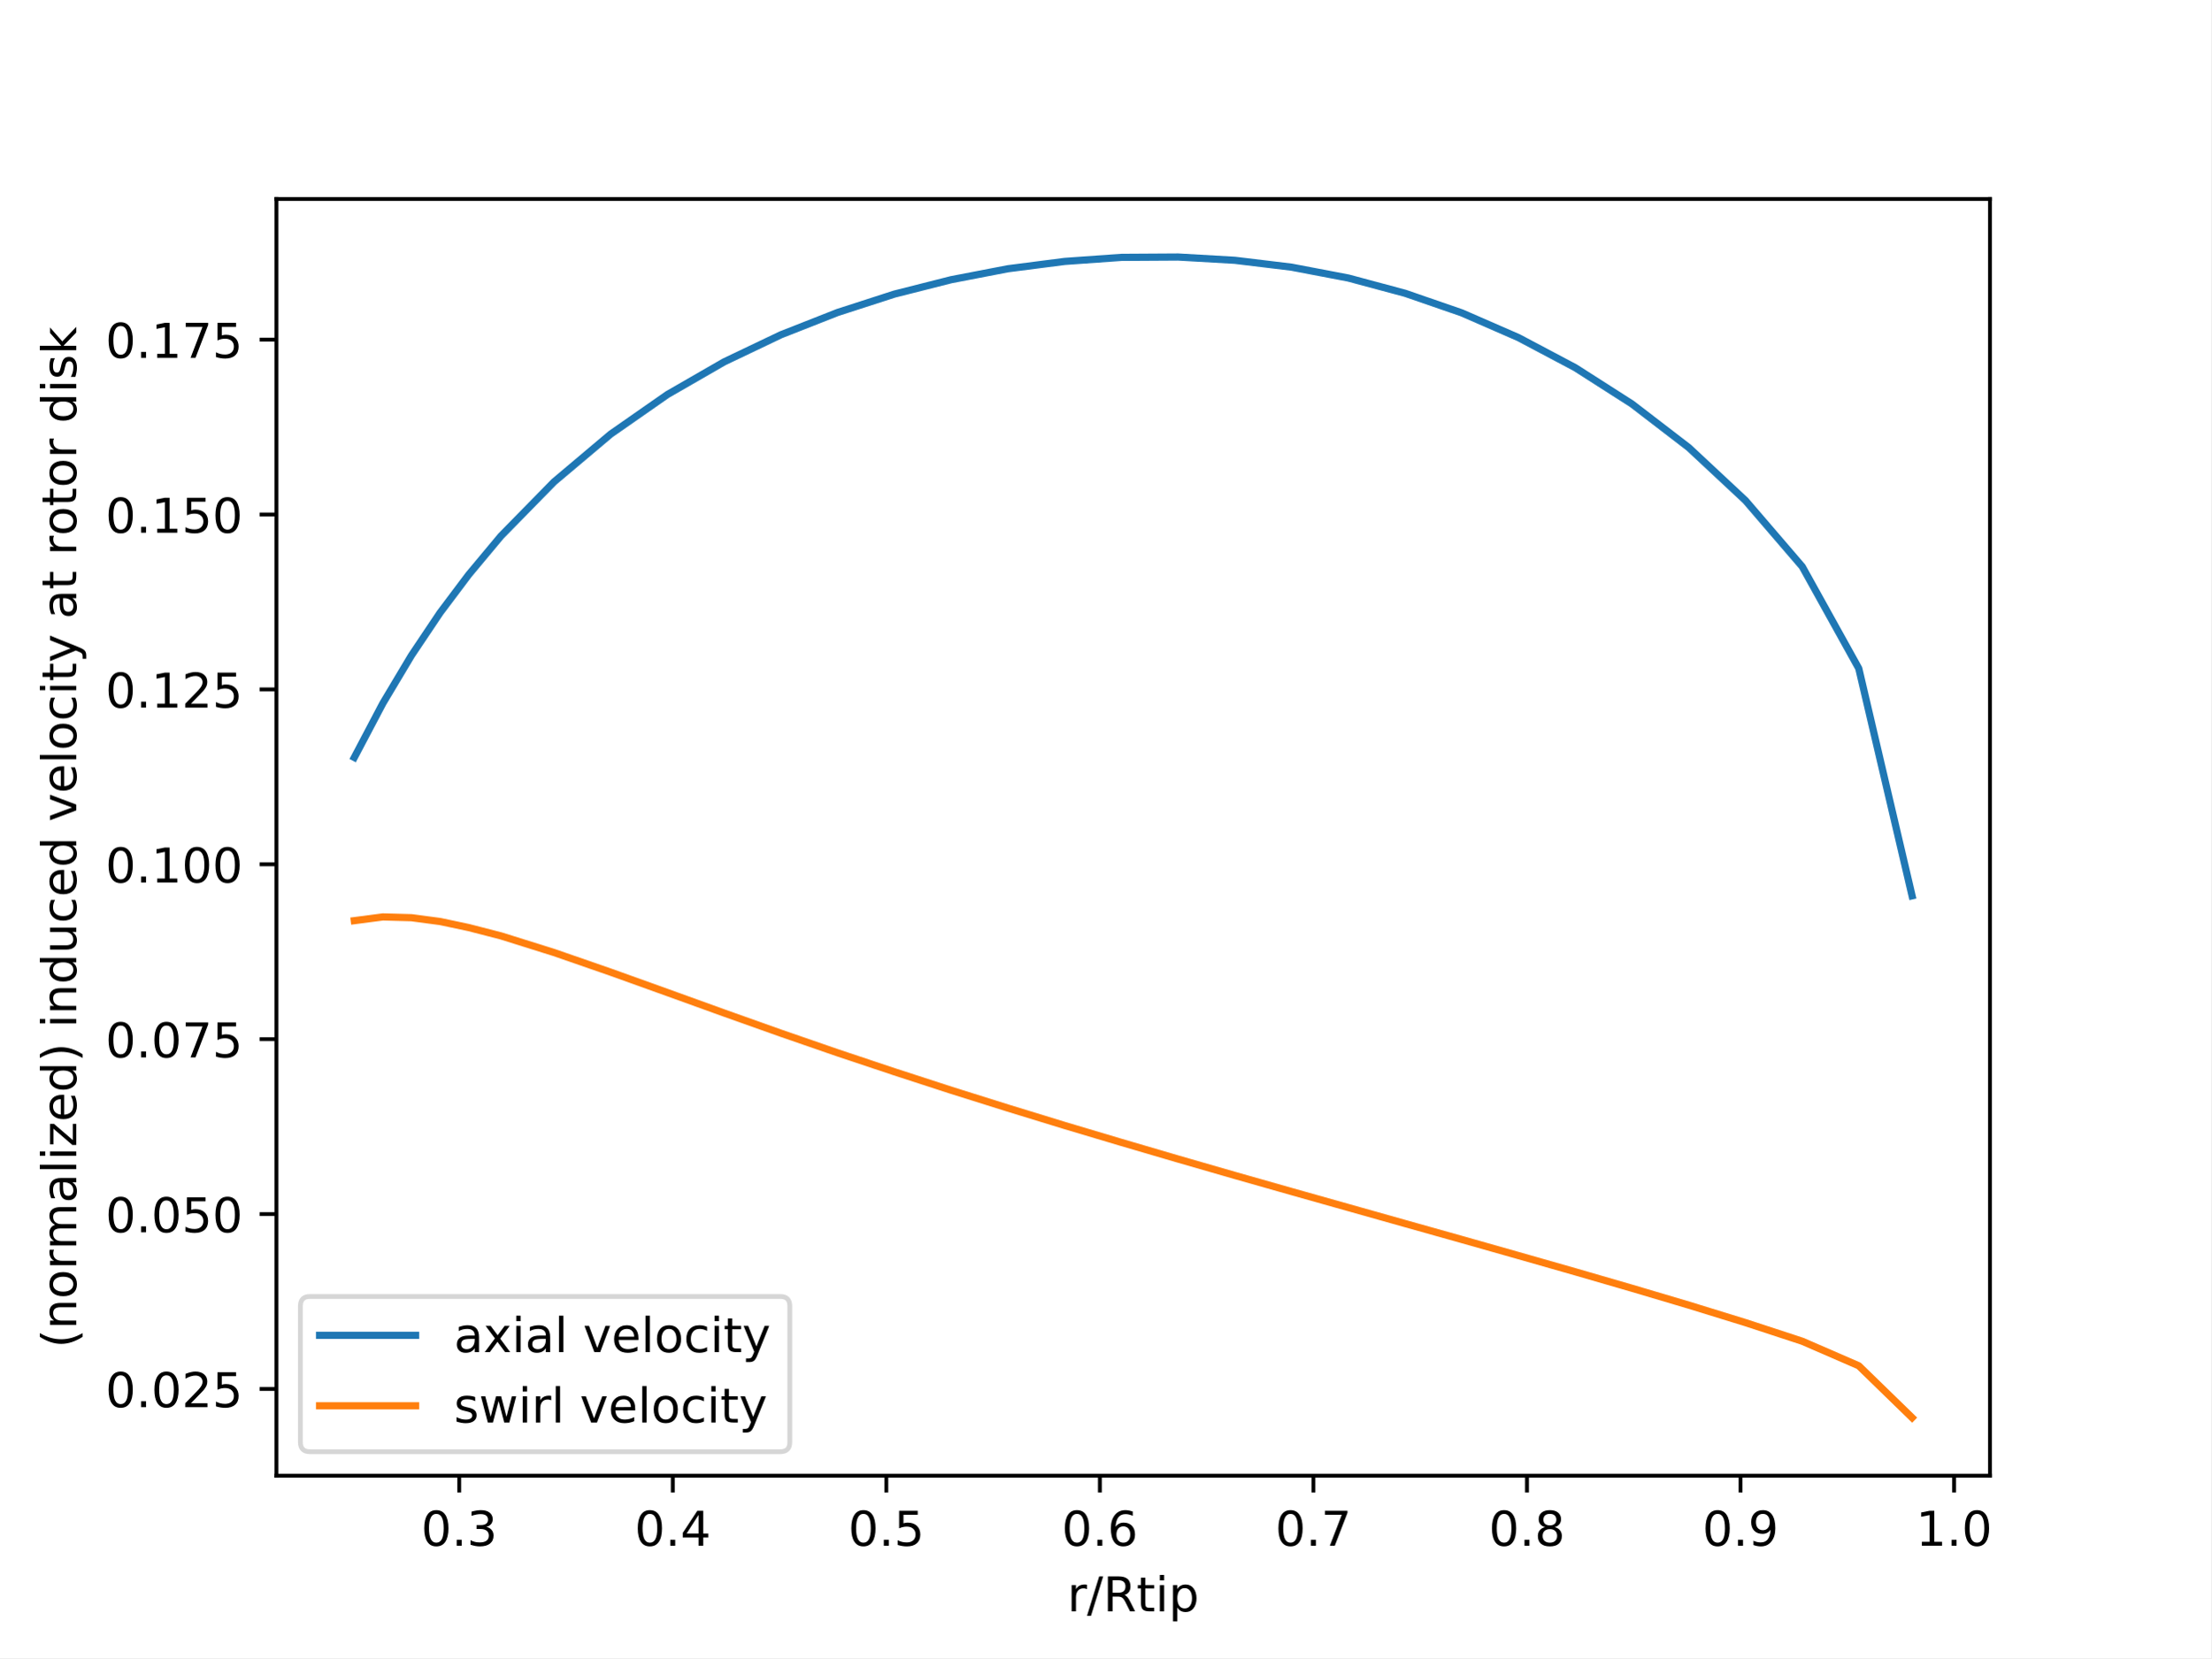
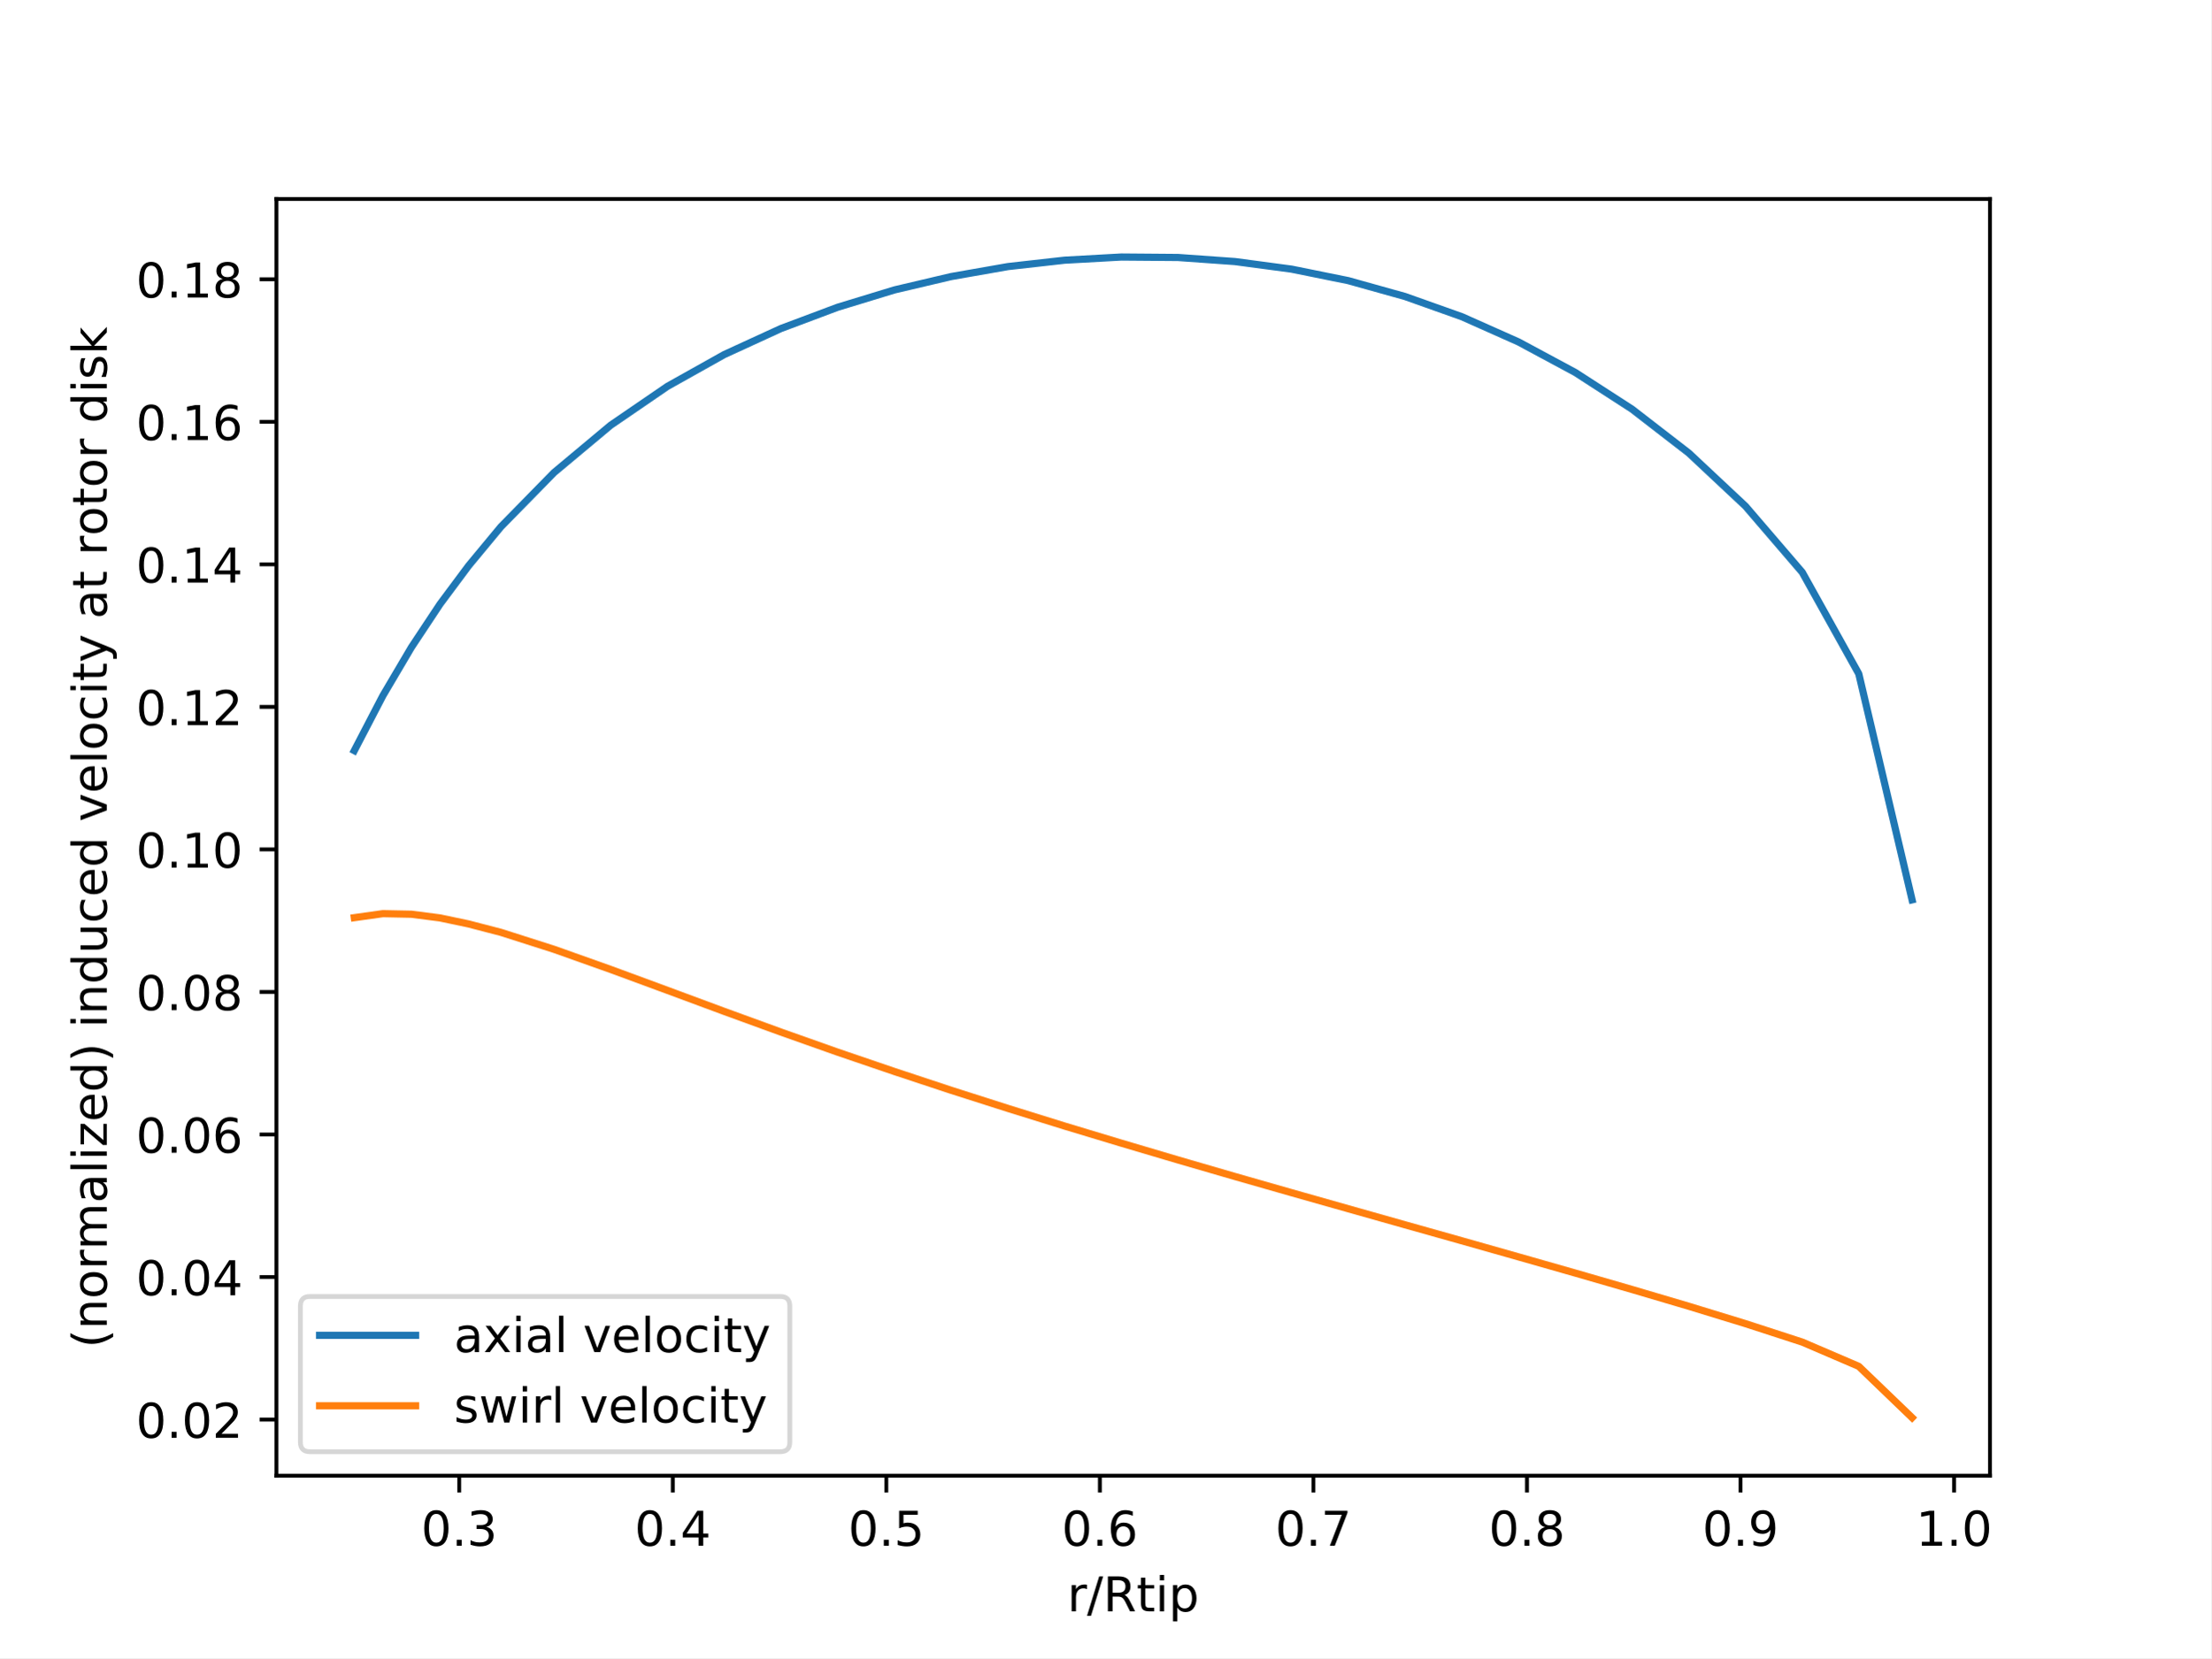
<svg xmlns="http://www.w3.org/2000/svg" xmlns:xlink="http://www.w3.org/1999/xlink" height="345.6pt" version="1.1" viewBox="0 0 460.8 345.6" width="460.8pt">
  <defs>
    <style type="text/css">
*{stroke-linecap:butt;stroke-linejoin:round;white-space:pre;}
  </style>
  </defs>
  <g id="figure_1">
    <g id="patch_1">
      <path d="M 0 345.6  L 460.8 345.6  L 460.8 0  L 0 0  z " style="fill:#ffffff;" />
    </g>
    <g id="axes_1">
      <g id="patch_2">
        <path d="M 57.6 307.584  L 414.72 307.584  L 414.72 41.472  L 57.6 41.472  z " style="fill:#ffffff;" />
      </g>
      <g id="matplotlib.axis_1">
        <g id="xtick_1">
          <g id="line2d_1">
            <defs>
-               <path d="M 0 0  L 0 3.5  " id="me7fca3e702" style="stroke:#000000;stroke-width:0.8;" />
-             </defs>
-             <g>
-               <use style="stroke:#000000;stroke-width:0.8;" x="95.7" xlink:href="#me7fca3e702" y="307.584" />
+               <path d="M 0 0  L 0 3.5  " id="mba4046542f" style="stroke:#000000;stroke-width:0.8;" />
+             </defs>
+             <g>
+               <use style="stroke:#000000;stroke-width:0.8;" x="95.7" xlink:href="#mba4046542f" y="307.584" />
            </g>
          </g>
          <g id="text_1">
            <defs>
              <path d="M 31.781 66.406  Q 24.172 66.406 20.328 58.906  Q 16.5 51.422 16.5 36.375  Q 16.5 21.391 20.328 13.891  Q 24.172 6.391 31.781 6.391  Q 39.453 6.391 43.281 13.891  Q 47.125 21.391 47.125 36.375  Q 47.125 51.422 43.281 58.906  Q 39.453 66.406 31.781 66.406  z M 31.781 74.219  Q 44.047 74.219 50.516 64.516  Q 56.984 54.828 56.984 36.375  Q 56.984 17.969 50.516 8.266  Q 44.047 -1.422 31.781 -1.422  Q 19.531 -1.422 13.062 8.266  Q 6.594 17.969 6.594 36.375  Q 6.594 54.828 13.062 64.516  Q 19.531 74.219 31.781 74.219  z " id="DejaVuSans-48" />
              <path d="M 10.688 12.406  L 21 12.406  L 21 0  L 10.688 0  z " id="DejaVuSans-46" />
              <path d="M 40.578 39.312  Q 47.656 37.797 51.625 33  Q 55.609 28.219 55.609 21.188  Q 55.609 10.406 48.188 4.484  Q 40.766 -1.422 27.094 -1.422  Q 22.516 -1.422 17.656 -0.516  Q 12.797 0.391 7.625 2.203  L 7.625 11.719  Q 11.719 9.328 16.594 8.109  Q 21.484 6.891 26.812 6.891  Q 36.078 6.891 40.938 10.547  Q 45.797 14.203 45.797 21.188  Q 45.797 27.641 41.281 31.266  Q 36.766 34.906 28.719 34.906  L 20.219 34.906  L 20.219 43.016  L 29.109 43.016  Q 36.375 43.016 40.234 45.922  Q 44.094 48.828 44.094 54.297  Q 44.094 59.906 40.109 62.906  Q 36.141 65.922 28.719 65.922  Q 24.656 65.922 20.016 65.031  Q 15.375 64.156 9.812 62.312  L 9.812 71.094  Q 15.438 72.656 20.344 73.438  Q 25.25 74.219 29.594 74.219  Q 40.828 74.219 47.359 69.109  Q 53.906 64.016 53.906 55.328  Q 53.906 49.266 50.438 45.094  Q 46.969 40.922 40.578 39.312  z " id="DejaVuSans-51" />
            </defs>
            <g transform="translate(87.74832 322.1824)scale(0.1 -0.1)">
              <use xlink:href="#DejaVuSans-48" />
              <use x="63.623" xlink:href="#DejaVuSans-46" />
              <use x="95.41" xlink:href="#DejaVuSans-51" />
            </g>
          </g>
        </g>
        <g id="xtick_2">
          <g id="line2d_2">
            <g>
-               <use style="stroke:#000000;stroke-width:0.8;" x="140.206" xlink:href="#me7fca3e702" y="307.584" />
+               <use style="stroke:#000000;stroke-width:0.8;" x="140.206" xlink:href="#mba4046542f" y="307.584" />
            </g>
          </g>
          <g id="text_2">
            <defs>
              <path d="M 37.797 64.312  L 12.891 25.391  L 37.797 25.391  z M 35.203 72.906  L 47.609 72.906  L 47.609 25.391  L 58.016 25.391  L 58.016 17.188  L 47.609 17.188  L 47.609 0  L 37.797 0  L 37.797 17.188  L 4.891 17.188  L 4.891 26.703  z " id="DejaVuSans-52" />
            </defs>
            <g transform="translate(132.2541 322.1824)scale(0.1 -0.1)">
              <use xlink:href="#DejaVuSans-48" />
              <use x="63.623" xlink:href="#DejaVuSans-46" />
              <use x="95.41" xlink:href="#DejaVuSans-52" />
            </g>
          </g>
        </g>
        <g id="xtick_3">
          <g id="line2d_3">
            <g>
-               <use style="stroke:#000000;stroke-width:0.8;" x="184.711" xlink:href="#me7fca3e702" y="307.584" />
+               <use style="stroke:#000000;stroke-width:0.8;" x="184.711" xlink:href="#mba4046542f" y="307.584" />
            </g>
          </g>
          <g id="text_3">
            <defs>
              <path d="M 10.797 72.906  L 49.516 72.906  L 49.516 64.594  L 19.828 64.594  L 19.828 46.734  Q 21.969 47.469 24.109 47.828  Q 26.266 48.188 28.422 48.188  Q 40.625 48.188 47.75 41.5  Q 54.891 34.812 54.891 23.391  Q 54.891 11.625 47.562 5.094  Q 40.234 -1.422 26.906 -1.422  Q 22.312 -1.422 17.547 -0.641  Q 12.797 0.141 7.719 1.703  L 7.719 11.625  Q 12.109 9.234 16.797 8.062  Q 21.484 6.891 26.703 6.891  Q 35.156 6.891 40.078 11.328  Q 45.016 15.766 45.016 23.391  Q 45.016 31 40.078 35.438  Q 35.156 39.891 26.703 39.891  Q 22.75 39.891 18.812 39.016  Q 14.891 38.141 10.797 36.281  z " id="DejaVuSans-53" />
            </defs>
            <g transform="translate(176.7598 322.1824)scale(0.1 -0.1)">
              <use xlink:href="#DejaVuSans-48" />
              <use x="63.623" xlink:href="#DejaVuSans-46" />
              <use x="95.41" xlink:href="#DejaVuSans-53" />
            </g>
          </g>
        </g>
        <g id="xtick_4">
          <g id="line2d_4">
            <g>
-               <use style="stroke:#000000;stroke-width:0.8;" x="229.217" xlink:href="#me7fca3e702" y="307.584" />
+               <use style="stroke:#000000;stroke-width:0.8;" x="229.217" xlink:href="#mba4046542f" y="307.584" />
            </g>
          </g>
          <g id="text_4">
            <defs>
              <path d="M 33.016 40.375  Q 26.375 40.375 22.484 35.828  Q 18.609 31.297 18.609 23.391  Q 18.609 15.531 22.484 10.953  Q 26.375 6.391 33.016 6.391  Q 39.656 6.391 43.531 10.953  Q 47.406 15.531 47.406 23.391  Q 47.406 31.297 43.531 35.828  Q 39.656 40.375 33.016 40.375  z M 52.594 71.297  L 52.594 62.312  Q 48.875 64.062 45.094 64.984  Q 41.312 65.922 37.594 65.922  Q 27.828 65.922 22.672 59.328  Q 17.531 52.734 16.797 39.406  Q 19.672 43.656 24.016 45.922  Q 28.375 48.188 33.594 48.188  Q 44.578 48.188 50.953 41.516  Q 57.328 34.859 57.328 23.391  Q 57.328 12.156 50.688 5.359  Q 44.047 -1.422 33.016 -1.422  Q 20.359 -1.422 13.672 8.266  Q 6.984 17.969 6.984 36.375  Q 6.984 53.656 15.188 63.938  Q 23.391 74.219 37.203 74.219  Q 40.922 74.219 44.703 73.484  Q 48.484 72.75 52.594 71.297  z " id="DejaVuSans-54" />
            </defs>
            <g transform="translate(221.2655 322.1824)scale(0.1 -0.1)">
              <use xlink:href="#DejaVuSans-48" />
              <use x="63.623" xlink:href="#DejaVuSans-46" />
              <use x="95.41" xlink:href="#DejaVuSans-54" />
            </g>
          </g>
        </g>
        <g id="xtick_5">
          <g id="line2d_5">
            <g>
-               <use style="stroke:#000000;stroke-width:0.8;" x="273.723" xlink:href="#me7fca3e702" y="307.584" />
+               <use style="stroke:#000000;stroke-width:0.8;" x="273.723" xlink:href="#mba4046542f" y="307.584" />
            </g>
          </g>
          <g id="text_5">
            <defs>
              <path d="M 8.203 72.906  L 55.078 72.906  L 55.078 68.703  L 28.609 0  L 18.312 0  L 43.219 64.594  L 8.203 64.594  z " id="DejaVuSans-55" />
            </defs>
            <g transform="translate(265.7713 322.1824)scale(0.1 -0.1)">
              <use xlink:href="#DejaVuSans-48" />
              <use x="63.623" xlink:href="#DejaVuSans-46" />
              <use x="95.41" xlink:href="#DejaVuSans-55" />
            </g>
          </g>
        </g>
        <g id="xtick_6">
          <g id="line2d_6">
            <g>
-               <use style="stroke:#000000;stroke-width:0.8;" x="318.229" xlink:href="#me7fca3e702" y="307.584" />
+               <use style="stroke:#000000;stroke-width:0.8;" x="318.229" xlink:href="#mba4046542f" y="307.584" />
            </g>
          </g>
          <g id="text_6">
            <defs>
              <path d="M 31.781 34.625  Q 24.75 34.625 20.719 30.859  Q 16.703 27.094 16.703 20.516  Q 16.703 13.922 20.719 10.156  Q 24.75 6.391 31.781 6.391  Q 38.812 6.391 42.859 10.172  Q 46.922 13.969 46.922 20.516  Q 46.922 27.094 42.891 30.859  Q 38.875 34.625 31.781 34.625  z M 21.922 38.812  Q 15.578 40.375 12.031 44.719  Q 8.5 49.078 8.5 55.328  Q 8.5 64.062 14.719 69.141  Q 20.953 74.219 31.781 74.219  Q 42.672 74.219 48.875 69.141  Q 55.078 64.062 55.078 55.328  Q 55.078 49.078 51.531 44.719  Q 48 40.375 41.703 38.812  Q 48.828 37.156 52.797 32.312  Q 56.781 27.484 56.781 20.516  Q 56.781 9.906 50.312 4.234  Q 43.844 -1.422 31.781 -1.422  Q 19.734 -1.422 13.25 4.234  Q 6.781 9.906 6.781 20.516  Q 6.781 27.484 10.781 32.312  Q 14.797 37.156 21.922 38.812  z M 18.312 54.391  Q 18.312 48.734 21.844 45.562  Q 25.391 42.391 31.781 42.391  Q 38.141 42.391 41.719 45.562  Q 45.312 48.734 45.312 54.391  Q 45.312 60.062 41.719 63.234  Q 38.141 66.406 31.781 66.406  Q 25.391 66.406 21.844 63.234  Q 18.312 60.062 18.312 54.391  z " id="DejaVuSans-56" />
            </defs>
            <g transform="translate(310.277 322.1824)scale(0.1 -0.1)">
              <use xlink:href="#DejaVuSans-48" />
              <use x="63.623" xlink:href="#DejaVuSans-46" />
              <use x="95.41" xlink:href="#DejaVuSans-56" />
            </g>
          </g>
        </g>
        <g id="xtick_7">
          <g id="line2d_7">
            <g>
-               <use style="stroke:#000000;stroke-width:0.8;" x="362.734" xlink:href="#me7fca3e702" y="307.584" />
+               <use style="stroke:#000000;stroke-width:0.8;" x="362.734" xlink:href="#mba4046542f" y="307.584" />
            </g>
          </g>
          <g id="text_7">
            <defs>
              <path d="M 10.984 1.516  L 10.984 10.5  Q 14.703 8.734 18.5 7.812  Q 22.312 6.891 25.984 6.891  Q 35.75 6.891 40.891 13.453  Q 46.047 20.016 46.781 33.406  Q 43.953 29.203 39.594 26.953  Q 35.25 24.703 29.984 24.703  Q 19.047 24.703 12.672 31.312  Q 6.297 37.938 6.297 49.422  Q 6.297 60.641 12.938 67.422  Q 19.578 74.219 30.609 74.219  Q 43.266 74.219 49.922 64.516  Q 56.594 54.828 56.594 36.375  Q 56.594 19.141 48.406 8.859  Q 40.234 -1.422 26.422 -1.422  Q 22.703 -1.422 18.891 -0.688  Q 15.094 0.047 10.984 1.516  z M 30.609 32.422  Q 37.25 32.422 41.125 36.953  Q 45.016 41.5 45.016 49.422  Q 45.016 57.281 41.125 61.844  Q 37.25 66.406 30.609 66.406  Q 23.969 66.406 20.094 61.844  Q 16.219 57.281 16.219 49.422  Q 16.219 41.5 20.094 36.953  Q 23.969 32.422 30.609 32.422  z " id="DejaVuSans-57" />
            </defs>
            <g transform="translate(354.7828 322.1824)scale(0.1 -0.1)">
              <use xlink:href="#DejaVuSans-48" />
              <use x="63.623" xlink:href="#DejaVuSans-46" />
              <use x="95.41" xlink:href="#DejaVuSans-57" />
            </g>
          </g>
        </g>
        <g id="xtick_8">
          <g id="line2d_8">
            <g>
-               <use style="stroke:#000000;stroke-width:0.8;" x="407.24" xlink:href="#me7fca3e702" y="307.584" />
+               <use style="stroke:#000000;stroke-width:0.8;" x="407.24" xlink:href="#mba4046542f" y="307.584" />
            </g>
          </g>
          <g id="text_8">
            <defs>
              <path d="M 12.406 8.297  L 28.516 8.297  L 28.516 63.922  L 10.984 60.406  L 10.984 69.391  L 28.422 72.906  L 38.281 72.906  L 38.281 8.297  L 54.391 8.297  L 54.391 0  L 12.406 0  z " id="DejaVuSans-49" />
            </defs>
            <g transform="translate(399.2885 322.1824)scale(0.1 -0.1)">
              <use xlink:href="#DejaVuSans-49" />
              <use x="63.623" xlink:href="#DejaVuSans-46" />
              <use x="95.41" xlink:href="#DejaVuSans-48" />
            </g>
          </g>
        </g>
        <g id="text_9">
          <defs>
            <path d="M 41.109 46.297  Q 39.594 47.172 37.812 47.578  Q 36.031 48 33.891 48  Q 26.266 48 22.188 43.047  Q 18.109 38.094 18.109 28.812  L 18.109 0  L 9.078 0  L 9.078 54.688  L 18.109 54.688  L 18.109 46.188  Q 20.953 51.172 25.484 53.578  Q 30.031 56 36.531 56  Q 37.453 56 38.578 55.875  Q 39.703 55.766 41.062 55.516  z " id="DejaVuSans-114" />
            <path d="M 25.391 72.906  L 33.688 72.906  L 8.297 -9.281  L 0 -9.281  z " id="DejaVuSans-47" />
            <path d="M 44.391 34.188  Q 47.562 33.109 50.562 29.594  Q 53.562 26.078 56.594 19.922  L 66.609 0  L 56 0  L 46.688 18.703  Q 43.062 26.031 39.672 28.422  Q 36.281 30.812 30.422 30.812  L 19.672 30.812  L 19.672 0  L 9.812 0  L 9.812 72.906  L 32.078 72.906  Q 44.578 72.906 50.734 67.672  Q 56.891 62.453 56.891 51.906  Q 56.891 45.016 53.688 40.469  Q 50.484 35.938 44.391 34.188  z M 19.672 64.797  L 19.672 38.922  L 32.078 38.922  Q 39.203 38.922 42.844 42.219  Q 46.484 45.516 46.484 51.906  Q 46.484 58.297 42.844 61.547  Q 39.203 64.797 32.078 64.797  z " id="DejaVuSans-82" />
            <path d="M 18.312 70.219  L 18.312 54.688  L 36.812 54.688  L 36.812 47.703  L 18.312 47.703  L 18.312 18.016  Q 18.312 11.328 20.141 9.422  Q 21.969 7.516 27.594 7.516  L 36.812 7.516  L 36.812 0  L 27.594 0  Q 17.188 0 13.234 3.875  Q 9.281 7.766 9.281 18.016  L 9.281 47.703  L 2.688 47.703  L 2.688 54.688  L 9.281 54.688  L 9.281 70.219  z " id="DejaVuSans-116" />
            <path d="M 9.422 54.688  L 18.406 54.688  L 18.406 0  L 9.422 0  z M 9.422 75.984  L 18.406 75.984  L 18.406 64.594  L 9.422 64.594  z " id="DejaVuSans-105" />
            <path d="M 18.109 8.203  L 18.109 -20.797  L 9.078 -20.797  L 9.078 54.688  L 18.109 54.688  L 18.109 46.391  Q 20.953 51.266 25.266 53.625  Q 29.594 56 35.594 56  Q 45.562 56 51.781 48.094  Q 58.016 40.188 58.016 27.297  Q 58.016 14.406 51.781 6.484  Q 45.562 -1.422 35.594 -1.422  Q 29.594 -1.422 25.266 0.953  Q 20.953 3.328 18.109 8.203  z M 48.688 27.297  Q 48.688 37.203 44.609 42.844  Q 40.531 48.484 33.406 48.484  Q 26.266 48.484 22.188 42.844  Q 18.109 37.203 18.109 27.297  Q 18.109 17.391 22.188 11.75  Q 26.266 6.109 33.406 6.109  Q 40.531 6.109 44.609 11.75  Q 48.688 17.391 48.688 27.297  z " id="DejaVuSans-112" />
          </defs>
          <g transform="translate(222.4225 335.8606)scale(0.1 -0.1)">
            <use xlink:href="#DejaVuSans-114" />
            <use x="41.113" xlink:href="#DejaVuSans-47" />
            <use x="74.805" xlink:href="#DejaVuSans-82" />
            <use x="144.287" xlink:href="#DejaVuSans-116" />
            <use x="183.496" xlink:href="#DejaVuSans-105" />
            <use x="211.279" xlink:href="#DejaVuSans-112" />
          </g>
        </g>
      </g>
      <g id="matplotlib.axis_2">
        <g id="ytick_1">
          <g id="line2d_9">
            <defs>
-               <path d="M 0 0  L -3.5 0  " id="me365448ba2" style="stroke:#000000;stroke-width:0.8;" />
-             </defs>
-             <g>
-               <use style="stroke:#000000;stroke-width:0.8;" x="57.6" xlink:href="#me365448ba2" y="289.504" />
+               <path d="M 0 0  L -3.5 0  " id="mcb6c2f60ed" style="stroke:#000000;stroke-width:0.8;" />
+             </defs>
+             <g>
+               <use style="stroke:#000000;stroke-width:0.8;" x="57.6" xlink:href="#mcb6c2f60ed" y="295.886" />
            </g>
          </g>
          <g id="text_10">
            <defs>
              <path d="M 19.188 8.297  L 53.609 8.297  L 53.609 0  L 7.328 0  L 7.328 8.297  Q 12.938 14.109 22.625 23.891  Q 32.328 33.688 34.812 36.531  Q 39.547 41.844 41.422 45.531  Q 43.312 49.219 43.312 52.781  Q 43.312 58.594 39.234 62.25  Q 35.156 65.922 28.609 65.922  Q 23.969 65.922 18.812 64.312  Q 13.672 62.703 7.812 59.422  L 7.812 69.391  Q 13.766 71.781 18.938 73  Q 24.125 74.219 28.422 74.219  Q 39.75 74.219 46.484 68.547  Q 53.219 62.891 53.219 53.422  Q 53.219 48.922 51.531 44.891  Q 49.859 40.875 45.406 35.406  Q 44.188 33.984 37.641 27.219  Q 31.109 20.453 19.188 8.297  z " id="DejaVuSans-50" />
            </defs>
-             <g transform="translate(21.97188 293.3031)scale(0.1 -0.1)">
+             <g transform="translate(28.33438 299.6857)scale(0.1 -0.1)">
              <use xlink:href="#DejaVuSans-48" />
              <use x="63.623" xlink:href="#DejaVuSans-46" />
              <use x="95.41" xlink:href="#DejaVuSans-48" />
              <use x="159.033" xlink:href="#DejaVuSans-50" />
-               <use x="222.656" xlink:href="#DejaVuSans-53" />
            </g>
          </g>
        </g>
        <g id="ytick_2">
          <g id="line2d_10">
            <g>
-               <use style="stroke:#000000;stroke-width:0.8;" x="57.6" xlink:href="#me365448ba2" y="253.05" />
+               <use style="stroke:#000000;stroke-width:0.8;" x="57.6" xlink:href="#mcb6c2f60ed" y="266.176" />
            </g>
          </g>
          <g id="text_11">
-             <g transform="translate(21.97188 256.8493)scale(0.1 -0.1)">
+             <g transform="translate(28.33438 269.9751)scale(0.1 -0.1)">
              <use xlink:href="#DejaVuSans-48" />
              <use x="63.623" xlink:href="#DejaVuSans-46" />
              <use x="95.41" xlink:href="#DejaVuSans-48" />
-               <use x="159.033" xlink:href="#DejaVuSans-53" />
-               <use x="222.656" xlink:href="#DejaVuSans-48" />
+               <use x="159.033" xlink:href="#DejaVuSans-52" />
            </g>
          </g>
        </g>
        <g id="ytick_3">
          <g id="line2d_11">
            <g>
-               <use style="stroke:#000000;stroke-width:0.8;" x="57.6" xlink:href="#me365448ba2" y="216.596" />
+               <use style="stroke:#000000;stroke-width:0.8;" x="57.6" xlink:href="#mcb6c2f60ed" y="236.465" />
            </g>
          </g>
          <g id="text_12">
-             <g transform="translate(21.97188 220.3955)scale(0.1 -0.1)">
+             <g transform="translate(28.33438 240.2645)scale(0.1 -0.1)">
              <use xlink:href="#DejaVuSans-48" />
              <use x="63.623" xlink:href="#DejaVuSans-46" />
              <use x="95.41" xlink:href="#DejaVuSans-48" />
-               <use x="159.033" xlink:href="#DejaVuSans-55" />
-               <use x="222.656" xlink:href="#DejaVuSans-53" />
+               <use x="159.033" xlink:href="#DejaVuSans-54" />
            </g>
          </g>
        </g>
        <g id="ytick_4">
          <g id="line2d_12">
            <g>
-               <use style="stroke:#000000;stroke-width:0.8;" x="57.6" xlink:href="#me365448ba2" y="180.143" />
+               <use style="stroke:#000000;stroke-width:0.8;" x="57.6" xlink:href="#mcb6c2f60ed" y="206.755" />
            </g>
          </g>
          <g id="text_13">
-             <g transform="translate(21.97188 183.9418)scale(0.1 -0.1)">
+             <g transform="translate(28.33438 210.5539)scale(0.1 -0.1)">
+               <use xlink:href="#DejaVuSans-48" />
+               <use x="63.623" xlink:href="#DejaVuSans-46" />
+               <use x="95.41" xlink:href="#DejaVuSans-48" />
+               <use x="159.033" xlink:href="#DejaVuSans-56" />
+             </g>
+           </g>
+         </g>
+         <g id="ytick_5">
+           <g id="line2d_13">
+             <g>
+               <use style="stroke:#000000;stroke-width:0.8;" x="57.6" xlink:href="#mcb6c2f60ed" y="177.044" />
+             </g>
+           </g>
+           <g id="text_14">
+             <g transform="translate(28.33438 180.8433)scale(0.1 -0.1)">
              <use xlink:href="#DejaVuSans-48" />
              <use x="63.623" xlink:href="#DejaVuSans-46" />
              <use x="95.41" xlink:href="#DejaVuSans-49" />
              <use x="159.033" xlink:href="#DejaVuSans-48" />
-               <use x="222.656" xlink:href="#DejaVuSans-48" />
-             </g>
-           </g>
-         </g>
-         <g id="ytick_5">
-           <g id="line2d_13">
-             <g>
-               <use style="stroke:#000000;stroke-width:0.8;" x="57.6" xlink:href="#me365448ba2" y="143.689" />
-             </g>
-           </g>
-           <g id="text_14">
-             <g transform="translate(21.97188 147.488)scale(0.1 -0.1)">
+             </g>
+           </g>
+         </g>
+         <g id="ytick_6">
+           <g id="line2d_14">
+             <g>
+               <use style="stroke:#000000;stroke-width:0.8;" x="57.6" xlink:href="#mcb6c2f60ed" y="147.334" />
+             </g>
+           </g>
+           <g id="text_15">
+             <g transform="translate(28.33438 151.1327)scale(0.1 -0.1)">
              <use xlink:href="#DejaVuSans-48" />
              <use x="63.623" xlink:href="#DejaVuSans-46" />
              <use x="95.41" xlink:href="#DejaVuSans-49" />
              <use x="159.033" xlink:href="#DejaVuSans-50" />
-               <use x="222.656" xlink:href="#DejaVuSans-53" />
-             </g>
-           </g>
-         </g>
-         <g id="ytick_6">
-           <g id="line2d_14">
-             <g>
-               <use style="stroke:#000000;stroke-width:0.8;" x="57.6" xlink:href="#me365448ba2" y="107.235" />
-             </g>
-           </g>
-           <g id="text_15">
-             <g transform="translate(21.97188 111.0342)scale(0.1 -0.1)">
-               <use xlink:href="#DejaVuSans-48" />
-               <use x="63.623" xlink:href="#DejaVuSans-46" />
-               <use x="95.41" xlink:href="#DejaVuSans-49" />
-               <use x="159.033" xlink:href="#DejaVuSans-53" />
-               <use x="222.656" xlink:href="#DejaVuSans-48" />
            </g>
          </g>
        </g>
        <g id="ytick_7">
          <g id="line2d_15">
            <g>
-               <use style="stroke:#000000;stroke-width:0.8;" x="57.6" xlink:href="#me365448ba2" y="70.781" />
+               <use style="stroke:#000000;stroke-width:0.8;" x="57.6" xlink:href="#mcb6c2f60ed" y="117.623" />
            </g>
          </g>
          <g id="text_16">
-             <g transform="translate(21.97188 74.58043)scale(0.1 -0.1)">
+             <g transform="translate(28.33438 121.4221)scale(0.1 -0.1)">
              <use xlink:href="#DejaVuSans-48" />
              <use x="63.623" xlink:href="#DejaVuSans-46" />
              <use x="95.41" xlink:href="#DejaVuSans-49" />
-               <use x="159.033" xlink:href="#DejaVuSans-55" />
-               <use x="222.656" xlink:href="#DejaVuSans-53" />
-             </g>
-           </g>
-         </g>
-         <g id="text_17">
+               <use x="159.033" xlink:href="#DejaVuSans-52" />
+             </g>
+           </g>
+         </g>
+         <g id="ytick_8">
+           <g id="line2d_16">
+             <g>
+               <use style="stroke:#000000;stroke-width:0.8;" x="57.6" xlink:href="#mcb6c2f60ed" y="87.912" />
+             </g>
+           </g>
+           <g id="text_17">
+             <g transform="translate(28.33438 91.71154)scale(0.1 -0.1)">
+               <use xlink:href="#DejaVuSans-48" />
+               <use x="63.623" xlink:href="#DejaVuSans-46" />
+               <use x="95.41" xlink:href="#DejaVuSans-49" />
+               <use x="159.033" xlink:href="#DejaVuSans-54" />
+             </g>
+           </g>
+         </g>
+         <g id="ytick_9">
+           <g id="line2d_17">
+             <g>
+               <use style="stroke:#000000;stroke-width:0.8;" x="57.6" xlink:href="#mcb6c2f60ed" y="58.202" />
+             </g>
+           </g>
+           <g id="text_18">
+             <g transform="translate(28.33438 62.00095)scale(0.1 -0.1)">
+               <use xlink:href="#DejaVuSans-48" />
+               <use x="63.623" xlink:href="#DejaVuSans-46" />
+               <use x="95.41" xlink:href="#DejaVuSans-49" />
+               <use x="159.033" xlink:href="#DejaVuSans-56" />
+             </g>
+           </g>
+         </g>
+         <g id="text_19">
          <defs>
            <path d="M 31 75.875  Q 24.469 64.656 21.281 53.656  Q 18.109 42.672 18.109 31.391  Q 18.109 20.125 21.312 9.062  Q 24.516 -2 31 -13.188  L 23.188 -13.188  Q 15.875 -1.703 12.234 9.375  Q 8.594 20.453 8.594 31.391  Q 8.594 42.281 12.203 53.312  Q 15.828 64.359 23.188 75.875  z " id="DejaVuSans-40" />
            <path d="M 54.891 33.016  L 54.891 0  L 45.906 0  L 45.906 32.719  Q 45.906 40.484 42.875 44.328  Q 39.844 48.188 33.797 48.188  Q 26.516 48.188 22.312 43.547  Q 18.109 38.922 18.109 30.906  L 18.109 0  L 9.078 0  L 9.078 54.688  L 18.109 54.688  L 18.109 46.188  Q 21.344 51.125 25.703 53.562  Q 30.078 56 35.797 56  Q 45.219 56 50.047 50.172  Q 54.891 44.344 54.891 33.016  z " id="DejaVuSans-110" />
            <path d="M 30.609 48.391  Q 23.391 48.391 19.188 42.75  Q 14.984 37.109 14.984 27.297  Q 14.984 17.484 19.156 11.844  Q 23.344 6.203 30.609 6.203  Q 37.797 6.203 41.984 11.859  Q 46.188 17.531 46.188 27.297  Q 46.188 37.016 41.984 42.703  Q 37.797 48.391 30.609 48.391  z M 30.609 56  Q 42.328 56 49.016 48.375  Q 55.719 40.766 55.719 27.297  Q 55.719 13.875 49.016 6.219  Q 42.328 -1.422 30.609 -1.422  Q 18.844 -1.422 12.172 6.219  Q 5.516 13.875 5.516 27.297  Q 5.516 40.766 12.172 48.375  Q 18.844 56 30.609 56  z " id="DejaVuSans-111" />
            <path d="M 52 44.188  Q 55.375 50.25 60.062 53.125  Q 64.75 56 71.094 56  Q 79.641 56 84.281 50.016  Q 88.922 44.047 88.922 33.016  L 88.922 0  L 79.891 0  L 79.891 32.719  Q 79.891 40.578 77.094 44.375  Q 74.312 48.188 68.609 48.188  Q 61.625 48.188 57.562 43.547  Q 53.516 38.922 53.516 30.906  L 53.516 0  L 44.484 0  L 44.484 32.719  Q 44.484 40.625 41.703 44.406  Q 38.922 48.188 33.109 48.188  Q 26.219 48.188 22.156 43.531  Q 18.109 38.875 18.109 30.906  L 18.109 0  L 9.078 0  L 9.078 54.688  L 18.109 54.688  L 18.109 46.188  Q 21.188 51.219 25.484 53.609  Q 29.781 56 35.688 56  Q 41.656 56 45.828 52.969  Q 50 49.953 52 44.188  z " id="DejaVuSans-109" />
            <path d="M 34.281 27.484  Q 23.391 27.484 19.188 25  Q 14.984 22.516 14.984 16.5  Q 14.984 11.719 18.141 8.906  Q 21.297 6.109 26.703 6.109  Q 34.188 6.109 38.703 11.406  Q 43.219 16.703 43.219 25.484  L 43.219 27.484  z M 52.203 31.203  L 52.203 0  L 43.219 0  L 43.219 8.297  Q 40.141 3.328 35.547 0.953  Q 30.953 -1.422 24.312 -1.422  Q 15.922 -1.422 10.953 3.297  Q 6 8.016 6 15.922  Q 6 25.141 12.172 29.828  Q 18.359 34.516 30.609 34.516  L 43.219 34.516  L 43.219 35.406  Q 43.219 41.609 39.141 45  Q 35.062 48.391 27.688 48.391  Q 23 48.391 18.547 47.266  Q 14.109 46.141 10.016 43.891  L 10.016 52.203  Q 14.938 54.109 19.578 55.047  Q 24.219 56 28.609 56  Q 40.484 56 46.344 49.844  Q 52.203 43.703 52.203 31.203  z " id="DejaVuSans-97" />
            <path d="M 9.422 75.984  L 18.406 75.984  L 18.406 0  L 9.422 0  z " id="DejaVuSans-108" />
            <path d="M 5.516 54.688  L 48.188 54.688  L 48.188 46.484  L 14.406 7.172  L 48.188 7.172  L 48.188 0  L 4.297 0  L 4.297 8.203  L 38.094 47.516  L 5.516 47.516  z " id="DejaVuSans-122" />
            <path d="M 56.203 29.594  L 56.203 25.203  L 14.891 25.203  Q 15.484 15.922 20.484 11.062  Q 25.484 6.203 34.422 6.203  Q 39.594 6.203 44.453 7.469  Q 49.312 8.734 54.109 11.281  L 54.109 2.781  Q 49.266 0.734 44.188 -0.344  Q 39.109 -1.422 33.891 -1.422  Q 20.797 -1.422 13.156 6.188  Q 5.516 13.812 5.516 26.812  Q 5.516 40.234 12.766 48.109  Q 20.016 56 32.328 56  Q 43.359 56 49.781 48.891  Q 56.203 41.797 56.203 29.594  z M 47.219 32.234  Q 47.125 39.594 43.094 43.984  Q 39.062 48.391 32.422 48.391  Q 24.906 48.391 20.391 44.141  Q 15.875 39.891 15.188 32.172  z " id="DejaVuSans-101" />
            <path d="M 45.406 46.391  L 45.406 75.984  L 54.391 75.984  L 54.391 0  L 45.406 0  L 45.406 8.203  Q 42.578 3.328 38.25 0.953  Q 33.938 -1.422 27.875 -1.422  Q 17.969 -1.422 11.734 6.484  Q 5.516 14.406 5.516 27.297  Q 5.516 40.188 11.734 48.094  Q 17.969 56 27.875 56  Q 33.938 56 38.25 53.625  Q 42.578 51.266 45.406 46.391  z M 14.797 27.297  Q 14.797 17.391 18.875 11.75  Q 22.953 6.109 30.078 6.109  Q 37.203 6.109 41.297 11.75  Q 45.406 17.391 45.406 27.297  Q 45.406 37.203 41.297 42.844  Q 37.203 48.484 30.078 48.484  Q 22.953 48.484 18.875 42.844  Q 14.797 37.203 14.797 27.297  z " id="DejaVuSans-100" />
            <path d="M 8.016 75.875  L 15.828 75.875  Q 23.141 64.359 26.781 53.312  Q 30.422 42.281 30.422 31.391  Q 30.422 20.453 26.781 9.375  Q 23.141 -1.703 15.828 -13.188  L 8.016 -13.188  Q 14.5 -2 17.703 9.062  Q 20.906 20.125 20.906 31.391  Q 20.906 42.672 17.703 53.656  Q 14.5 64.656 8.016 75.875  z " id="DejaVuSans-41" />
            <path id="DejaVuSans-32" />
            <path d="M 8.5 21.578  L 8.5 54.688  L 17.484 54.688  L 17.484 21.922  Q 17.484 14.156 20.5 10.266  Q 23.531 6.391 29.594 6.391  Q 36.859 6.391 41.078 11.031  Q 45.312 15.672 45.312 23.688  L 45.312 54.688  L 54.297 54.688  L 54.297 0  L 45.312 0  L 45.312 8.406  Q 42.047 3.422 37.719 1  Q 33.406 -1.422 27.688 -1.422  Q 18.266 -1.422 13.375 4.438  Q 8.5 10.297 8.5 21.578  z M 31.109 56  z " id="DejaVuSans-117" />
            <path d="M 48.781 52.594  L 48.781 44.188  Q 44.969 46.297 41.141 47.344  Q 37.312 48.391 33.406 48.391  Q 24.656 48.391 19.812 42.844  Q 14.984 37.312 14.984 27.297  Q 14.984 17.281 19.812 11.734  Q 24.656 6.203 33.406 6.203  Q 37.312 6.203 41.141 7.25  Q 44.969 8.297 48.781 10.406  L 48.781 2.094  Q 45.016 0.344 40.984 -0.531  Q 36.969 -1.422 32.422 -1.422  Q 20.062 -1.422 12.781 6.344  Q 5.516 14.109 5.516 27.297  Q 5.516 40.672 12.859 48.328  Q 20.219 56 33.016 56  Q 37.156 56 41.109 55.141  Q 45.062 54.297 48.781 52.594  z " id="DejaVuSans-99" />
            <path d="M 2.984 54.688  L 12.5 54.688  L 29.594 8.797  L 46.688 54.688  L 56.203 54.688  L 35.688 0  L 23.484 0  z " id="DejaVuSans-118" />
            <path d="M 32.172 -5.078  Q 28.375 -14.844 24.75 -17.812  Q 21.141 -20.797 15.094 -20.797  L 7.906 -20.797  L 7.906 -13.281  L 13.188 -13.281  Q 16.891 -13.281 18.938 -11.516  Q 21 -9.766 23.484 -3.219  L 25.094 0.875  L 2.984 54.688  L 12.5 54.688  L 29.594 11.922  L 46.688 54.688  L 56.203 54.688  z " id="DejaVuSans-121" />
            <path d="M 44.281 53.078  L 44.281 44.578  Q 40.484 46.531 36.375 47.5  Q 32.281 48.484 27.875 48.484  Q 21.188 48.484 17.844 46.438  Q 14.5 44.391 14.5 40.281  Q 14.5 37.156 16.891 35.375  Q 19.281 33.594 26.516 31.984  L 29.594 31.297  Q 39.156 29.25 43.188 25.516  Q 47.219 21.781 47.219 15.094  Q 47.219 7.469 41.188 3.016  Q 35.156 -1.422 24.609 -1.422  Q 20.219 -1.422 15.453 -0.562  Q 10.688 0.297 5.422 2  L 5.422 11.281  Q 10.406 8.688 15.234 7.391  Q 20.062 6.109 24.812 6.109  Q 31.156 6.109 34.562 8.281  Q 37.984 10.453 37.984 14.406  Q 37.984 18.062 35.516 20.016  Q 33.062 21.969 24.703 23.781  L 21.578 24.516  Q 13.234 26.266 9.516 29.906  Q 5.812 33.547 5.812 39.891  Q 5.812 47.609 11.281 51.797  Q 16.75 56 26.812 56  Q 31.781 56 36.172 55.266  Q 40.578 54.547 44.281 53.078  z " id="DejaVuSans-115" />
            <path d="M 9.078 75.984  L 18.109 75.984  L 18.109 31.109  L 44.922 54.688  L 56.391 54.688  L 27.391 29.109  L 57.625 0  L 45.906 0  L 18.109 26.703  L 18.109 0  L 9.078 0  z " id="DejaVuSans-107" />
          </defs>
-           <g transform="translate(15.89219 280.9639)rotate(-90)scale(0.1 -0.1)">
+           <g transform="translate(22.25469 280.9639)rotate(-90)scale(0.1 -0.1)">
            <use xlink:href="#DejaVuSans-40" />
            <use x="39.014" xlink:href="#DejaVuSans-110" />
            <use x="102.393" xlink:href="#DejaVuSans-111" />
            <use x="163.574" xlink:href="#DejaVuSans-114" />
            <use x="204.672" xlink:href="#DejaVuSans-109" />
            <use x="302.084" xlink:href="#DejaVuSans-97" />
            <use x="363.363" xlink:href="#DejaVuSans-108" />
            <use x="391.146" xlink:href="#DejaVuSans-105" />
            <use x="418.93" xlink:href="#DejaVuSans-122" />
            <use x="471.42" xlink:href="#DejaVuSans-101" />
            <use x="532.943" xlink:href="#DejaVuSans-100" />
            <use x="596.42" xlink:href="#DejaVuSans-41" />
            <use x="635.434" xlink:href="#DejaVuSans-32" />
            <use x="667.221" xlink:href="#DejaVuSans-105" />
            <use x="695.004" xlink:href="#DejaVuSans-110" />
            <use x="758.383" xlink:href="#DejaVuSans-100" />
            <use x="821.859" xlink:href="#DejaVuSans-117" />
            <use x="885.238" xlink:href="#DejaVuSans-99" />
            <use x="940.219" xlink:href="#DejaVuSans-101" />
            <use x="1001.742" xlink:href="#DejaVuSans-100" />
            <use x="1065.219" xlink:href="#DejaVuSans-32" />
            <use x="1097.006" xlink:href="#DejaVuSans-118" />
            <use x="1156.186" xlink:href="#DejaVuSans-101" />
            <use x="1217.709" xlink:href="#DejaVuSans-108" />
            <use x="1245.492" xlink:href="#DejaVuSans-111" />
            <use x="1306.674" xlink:href="#DejaVuSans-99" />
            <use x="1361.654" xlink:href="#DejaVuSans-105" />
            <use x="1389.438" xlink:href="#DejaVuSans-116" />
            <use x="1428.646" xlink:href="#DejaVuSans-121" />
            <use x="1487.826" xlink:href="#DejaVuSans-32" />
            <use x="1519.613" xlink:href="#DejaVuSans-97" />
            <use x="1580.893" xlink:href="#DejaVuSans-116" />
            <use x="1620.102" xlink:href="#DejaVuSans-32" />
            <use x="1651.889" xlink:href="#DejaVuSans-114" />
            <use x="1692.971" xlink:href="#DejaVuSans-111" />
            <use x="1754.152" xlink:href="#DejaVuSans-116" />
            <use x="1793.361" xlink:href="#DejaVuSans-111" />
            <use x="1854.543" xlink:href="#DejaVuSans-114" />
            <use x="1895.656" xlink:href="#DejaVuSans-32" />
            <use x="1927.443" xlink:href="#DejaVuSans-100" />
            <use x="1990.92" xlink:href="#DejaVuSans-105" />
            <use x="2018.703" xlink:href="#DejaVuSans-115" />
            <use x="2070.803" xlink:href="#DejaVuSans-107" />
          </g>
        </g>
      </g>
-       <g id="line2d_16">
-         <path clip-path="url(#p0f6126423f)" d="M 73.833 157.878  L 79.796 146.568  L 85.745 136.612  L 91.709 127.715  L 97.658 119.801  L 104.393 111.727  L 115.46 100.43  L 127.269 90.474  L 139.093 82.227  L 150.917 75.417  L 162.74 69.775  L 174.564 65.122  L 186.403 61.292  L 198.226 58.295  L 210.05 56.011  L 221.874 54.483  L 233.697 53.642  L 245.521 53.568  L 257.345 54.248  L 269.168 55.683  L 280.992 57.944  L 292.816 61.121  L 304.639 65.208  L 316.463 70.369  L 328.287 76.634  L 340.111 84.197  L 351.949 93.289  L 363.773 104.329  L 375.596 118.096  L 387.376 139.322  L 398.487 186.715  " style="fill:none;stroke:#1f77b4;stroke-linecap:square;stroke-width:1.5;" />
-       </g>
-       <g id="line2d_17">
-         <path clip-path="url(#p0f6126423f)" d="M 73.833 191.895  L 79.796 191.116  L 85.745 191.277  L 91.709 192.07  L 97.658 193.329  L 104.393 195.066  L 115.46 198.537  L 127.269 202.633  L 139.093 206.878  L 150.917 211.148  L 162.74 215.351  L 174.564 219.443  L 186.403 223.398  L 198.226 227.243  L 210.05 230.959  L 221.874 234.587  L 233.697 238.115  L 245.521 241.585  L 257.345 244.998  L 269.168 248.359  L 280.992 251.694  L 292.816 255.028  L 304.639 258.352  L 316.463 261.707  L 328.287 265.084  L 340.111 268.517  L 351.949 272.033  L 363.773 275.683  L 375.596 279.561  L 387.376 284.677  L 398.487 295.488  " style="fill:none;stroke:#ff7f0e;stroke-linecap:square;stroke-width:1.5;" />
+       <g id="line2d_18">
+         <path clip-path="url(#pc79043dd14)" d="M 73.833 156.449  L 79.796 144.988  L 85.745 134.904  L 91.709 125.902  L 97.658 117.915  L 104.393 109.79  L 115.46 98.494  L 127.269 88.623  L 139.093 80.526  L 150.917 73.905  L 162.74 68.474  L 174.564 64.039  L 186.403 60.425  L 198.226 57.64  L 210.05 55.56  L 221.874 54.225  L 233.697 53.568  L 245.521 53.665  L 257.345 54.507  L 269.168 56.091  L 280.992 58.493  L 292.816 61.798  L 304.639 66.002  L 316.463 71.268  L 328.287 77.626  L 340.111 85.269  L 351.949 94.424  L 363.773 105.506  L 375.596 119.282  L 387.376 140.437  L 398.487 187.552  " style="fill:none;stroke:#1f77b4;stroke-linecap:square;stroke-width:1.5;" />
+       </g>
+       <g id="line2d_19">
+         <path clip-path="url(#pc79043dd14)" d="M 73.833 191.271  L 79.796 190.434  L 85.745 190.555  L 91.709 191.324  L 97.658 192.581  L 104.393 194.334  L 115.46 197.869  L 127.269 202.065  L 139.093 206.423  L 150.917 210.807  L 162.74 215.115  L 174.564 219.302  L 186.403 223.338  L 198.226 227.253  L 210.05 231.028  L 221.874 234.706  L 233.697 238.275  L 245.521 241.778  L 257.345 245.217  L 269.168 248.599  L 280.992 251.948  L 292.816 255.291  L 304.639 258.62  L 316.463 261.974  L 328.287 265.347  L 340.111 268.77  L 351.949 272.27  L 363.773 275.897  L 375.596 279.74  L 387.376 284.795  L 398.487 295.488  " style="fill:none;stroke:#ff7f0e;stroke-linecap:square;stroke-width:1.5;" />
      </g>
      <g id="patch_3">
        <path d="M 57.6 307.584  L 57.6 41.472  " style="fill:none;stroke:#000000;stroke-linecap:square;stroke-linejoin:miter;stroke-width:0.8;" />
      </g>
      <g id="patch_4">
        <path d="M 414.72 307.584  L 414.72 41.472  " style="fill:none;stroke:#000000;stroke-linecap:square;stroke-linejoin:miter;stroke-width:0.8;" />
      </g>
      <g id="patch_5">
        <path d="M 57.6 307.584  L 414.72 307.584  " style="fill:none;stroke:#000000;stroke-linecap:square;stroke-linejoin:miter;stroke-width:0.8;" />
      </g>
      <g id="patch_6">
        <path d="M 57.6 41.472  L 414.72 41.472  " style="fill:none;stroke:#000000;stroke-linecap:square;stroke-linejoin:miter;stroke-width:0.8;" />
      </g>
      <g id="legend_1">
        <g id="patch_7">
          <path d="M 64.6 302.584  L 162.594 302.584  Q 164.594 302.584 164.594 300.584  L 164.594 272.228  Q 164.594 270.228 162.594 270.228  L 64.6 270.228  Q 62.6 270.228 62.6 272.228  L 62.6 300.584  Q 62.6 302.584 64.6 302.584  z " style="fill:#ffffff;opacity:0.8;stroke:#cccccc;stroke-linejoin:miter;" />
        </g>
-         <g id="line2d_18">
+         <g id="line2d_20">
          <path d="M 66.6 278.326  L 86.6 278.326  " style="fill:none;stroke:#1f77b4;stroke-linecap:square;stroke-width:1.5;" />
        </g>
-         <g id="line2d_19" />
-         <g id="text_18">
+         <g id="line2d_21" />
+         <g id="text_20">
          <defs>
            <path d="M 54.891 54.688  L 35.109 28.078  L 55.906 0  L 45.312 0  L 29.391 21.484  L 13.484 0  L 2.875 0  L 24.125 28.609  L 4.688 54.688  L 15.281 54.688  L 29.781 35.203  L 44.281 54.688  z " id="DejaVuSans-120" />
          </defs>
          <g transform="translate(94.6 281.8262)scale(0.1 -0.1)">
            <use xlink:href="#DejaVuSans-97" />
            <use x="61.279" xlink:href="#DejaVuSans-120" />
            <use x="120.459" xlink:href="#DejaVuSans-105" />
            <use x="148.242" xlink:href="#DejaVuSans-97" />
            <use x="209.521" xlink:href="#DejaVuSans-108" />
            <use x="237.305" xlink:href="#DejaVuSans-32" />
            <use x="269.092" xlink:href="#DejaVuSans-118" />
            <use x="328.271" xlink:href="#DejaVuSans-101" />
            <use x="389.795" xlink:href="#DejaVuSans-108" />
            <use x="417.578" xlink:href="#DejaVuSans-111" />
            <use x="478.76" xlink:href="#DejaVuSans-99" />
            <use x="533.74" xlink:href="#DejaVuSans-105" />
            <use x="561.523" xlink:href="#DejaVuSans-116" />
            <use x="600.732" xlink:href="#DejaVuSans-121" />
          </g>
        </g>
-         <g id="line2d_20">
+         <g id="line2d_22">
          <path d="M 66.6 293.004  L 86.6 293.004  " style="fill:none;stroke:#ff7f0e;stroke-linecap:square;stroke-width:1.5;" />
        </g>
-         <g id="line2d_21" />
-         <g id="text_19">
+         <g id="line2d_23" />
+         <g id="text_21">
          <defs>
            <path d="M 4.203 54.688  L 13.188 54.688  L 24.422 12.016  L 35.594 54.688  L 46.188 54.688  L 57.422 12.016  L 68.609 54.688  L 77.594 54.688  L 63.281 0  L 52.688 0  L 40.922 44.828  L 29.109 0  L 18.5 0  z " id="DejaVuSans-119" />
          </defs>
          <g transform="translate(94.6 296.5043)scale(0.1 -0.1)">
            <use xlink:href="#DejaVuSans-115" />
            <use x="52.1" xlink:href="#DejaVuSans-119" />
            <use x="133.887" xlink:href="#DejaVuSans-105" />
            <use x="161.67" xlink:href="#DejaVuSans-114" />
            <use x="202.783" xlink:href="#DejaVuSans-108" />
            <use x="230.566" xlink:href="#DejaVuSans-32" />
            <use x="262.354" xlink:href="#DejaVuSans-118" />
            <use x="321.533" xlink:href="#DejaVuSans-101" />
            <use x="383.057" xlink:href="#DejaVuSans-108" />
            <use x="410.84" xlink:href="#DejaVuSans-111" />
            <use x="472.021" xlink:href="#DejaVuSans-99" />
            <use x="527.002" xlink:href="#DejaVuSans-105" />
            <use x="554.785" xlink:href="#DejaVuSans-116" />
            <use x="593.994" xlink:href="#DejaVuSans-121" />
          </g>
        </g>
      </g>
    </g>
  </g>
  <defs>
-     <clipPath id="p0f6126423f">
+     <clipPath id="pc79043dd14">
      <rect height="266.112" width="357.12" x="57.6" y="41.472" />
    </clipPath>
  </defs>
</svg>
